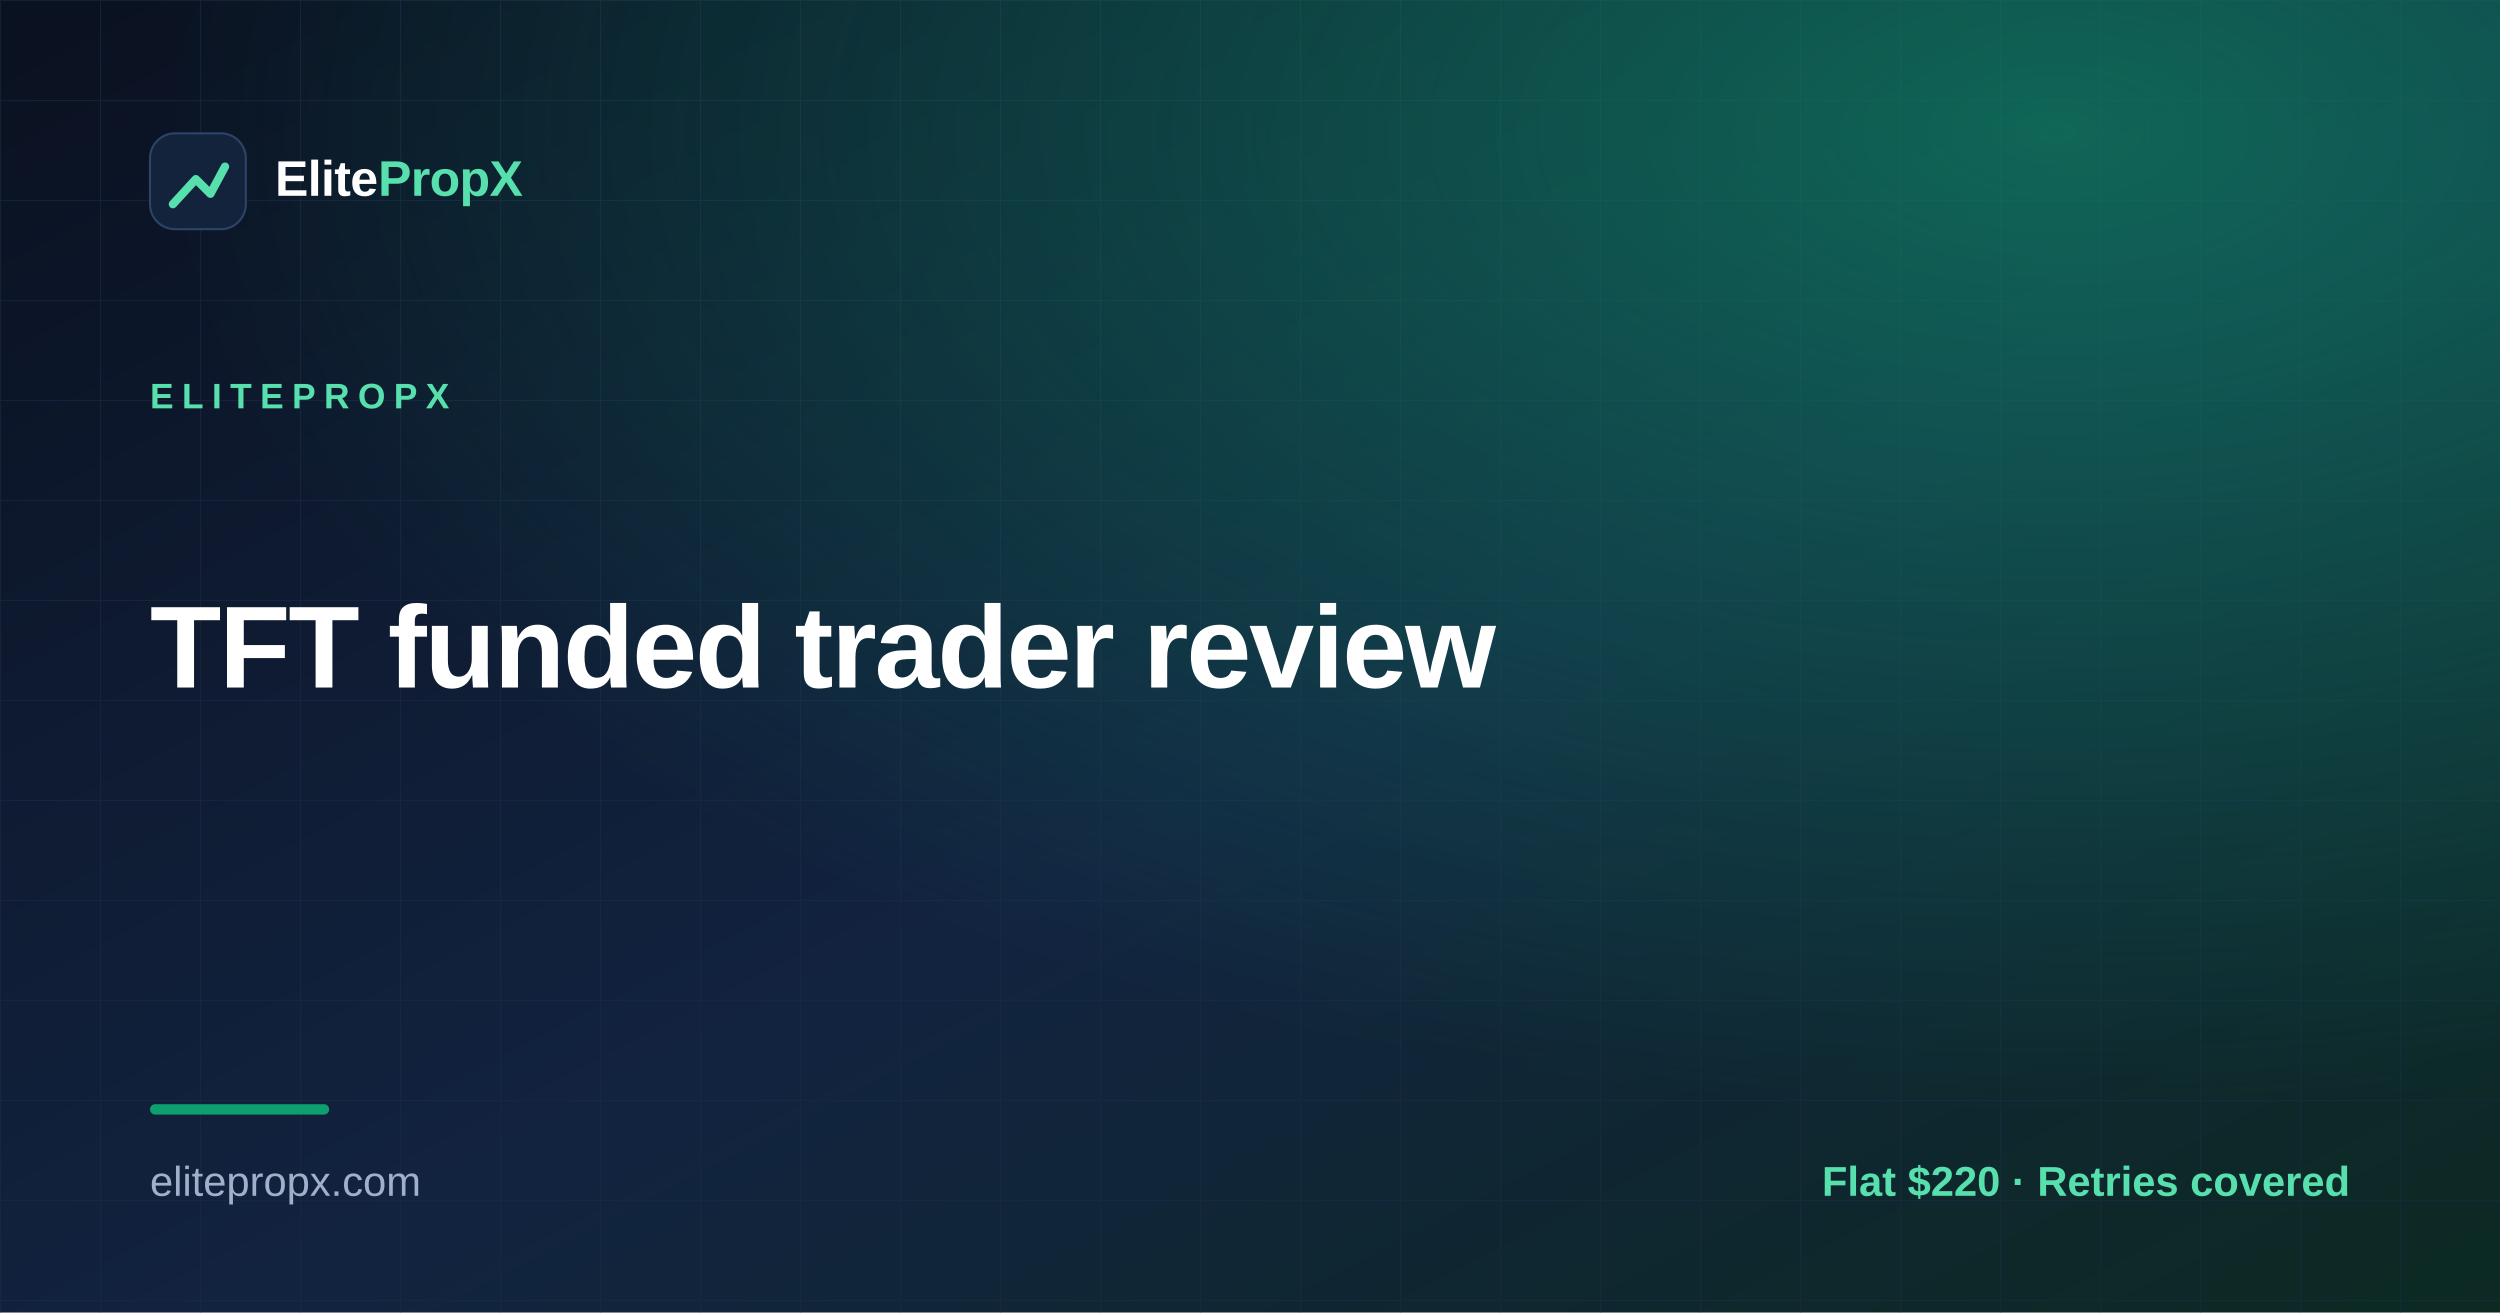
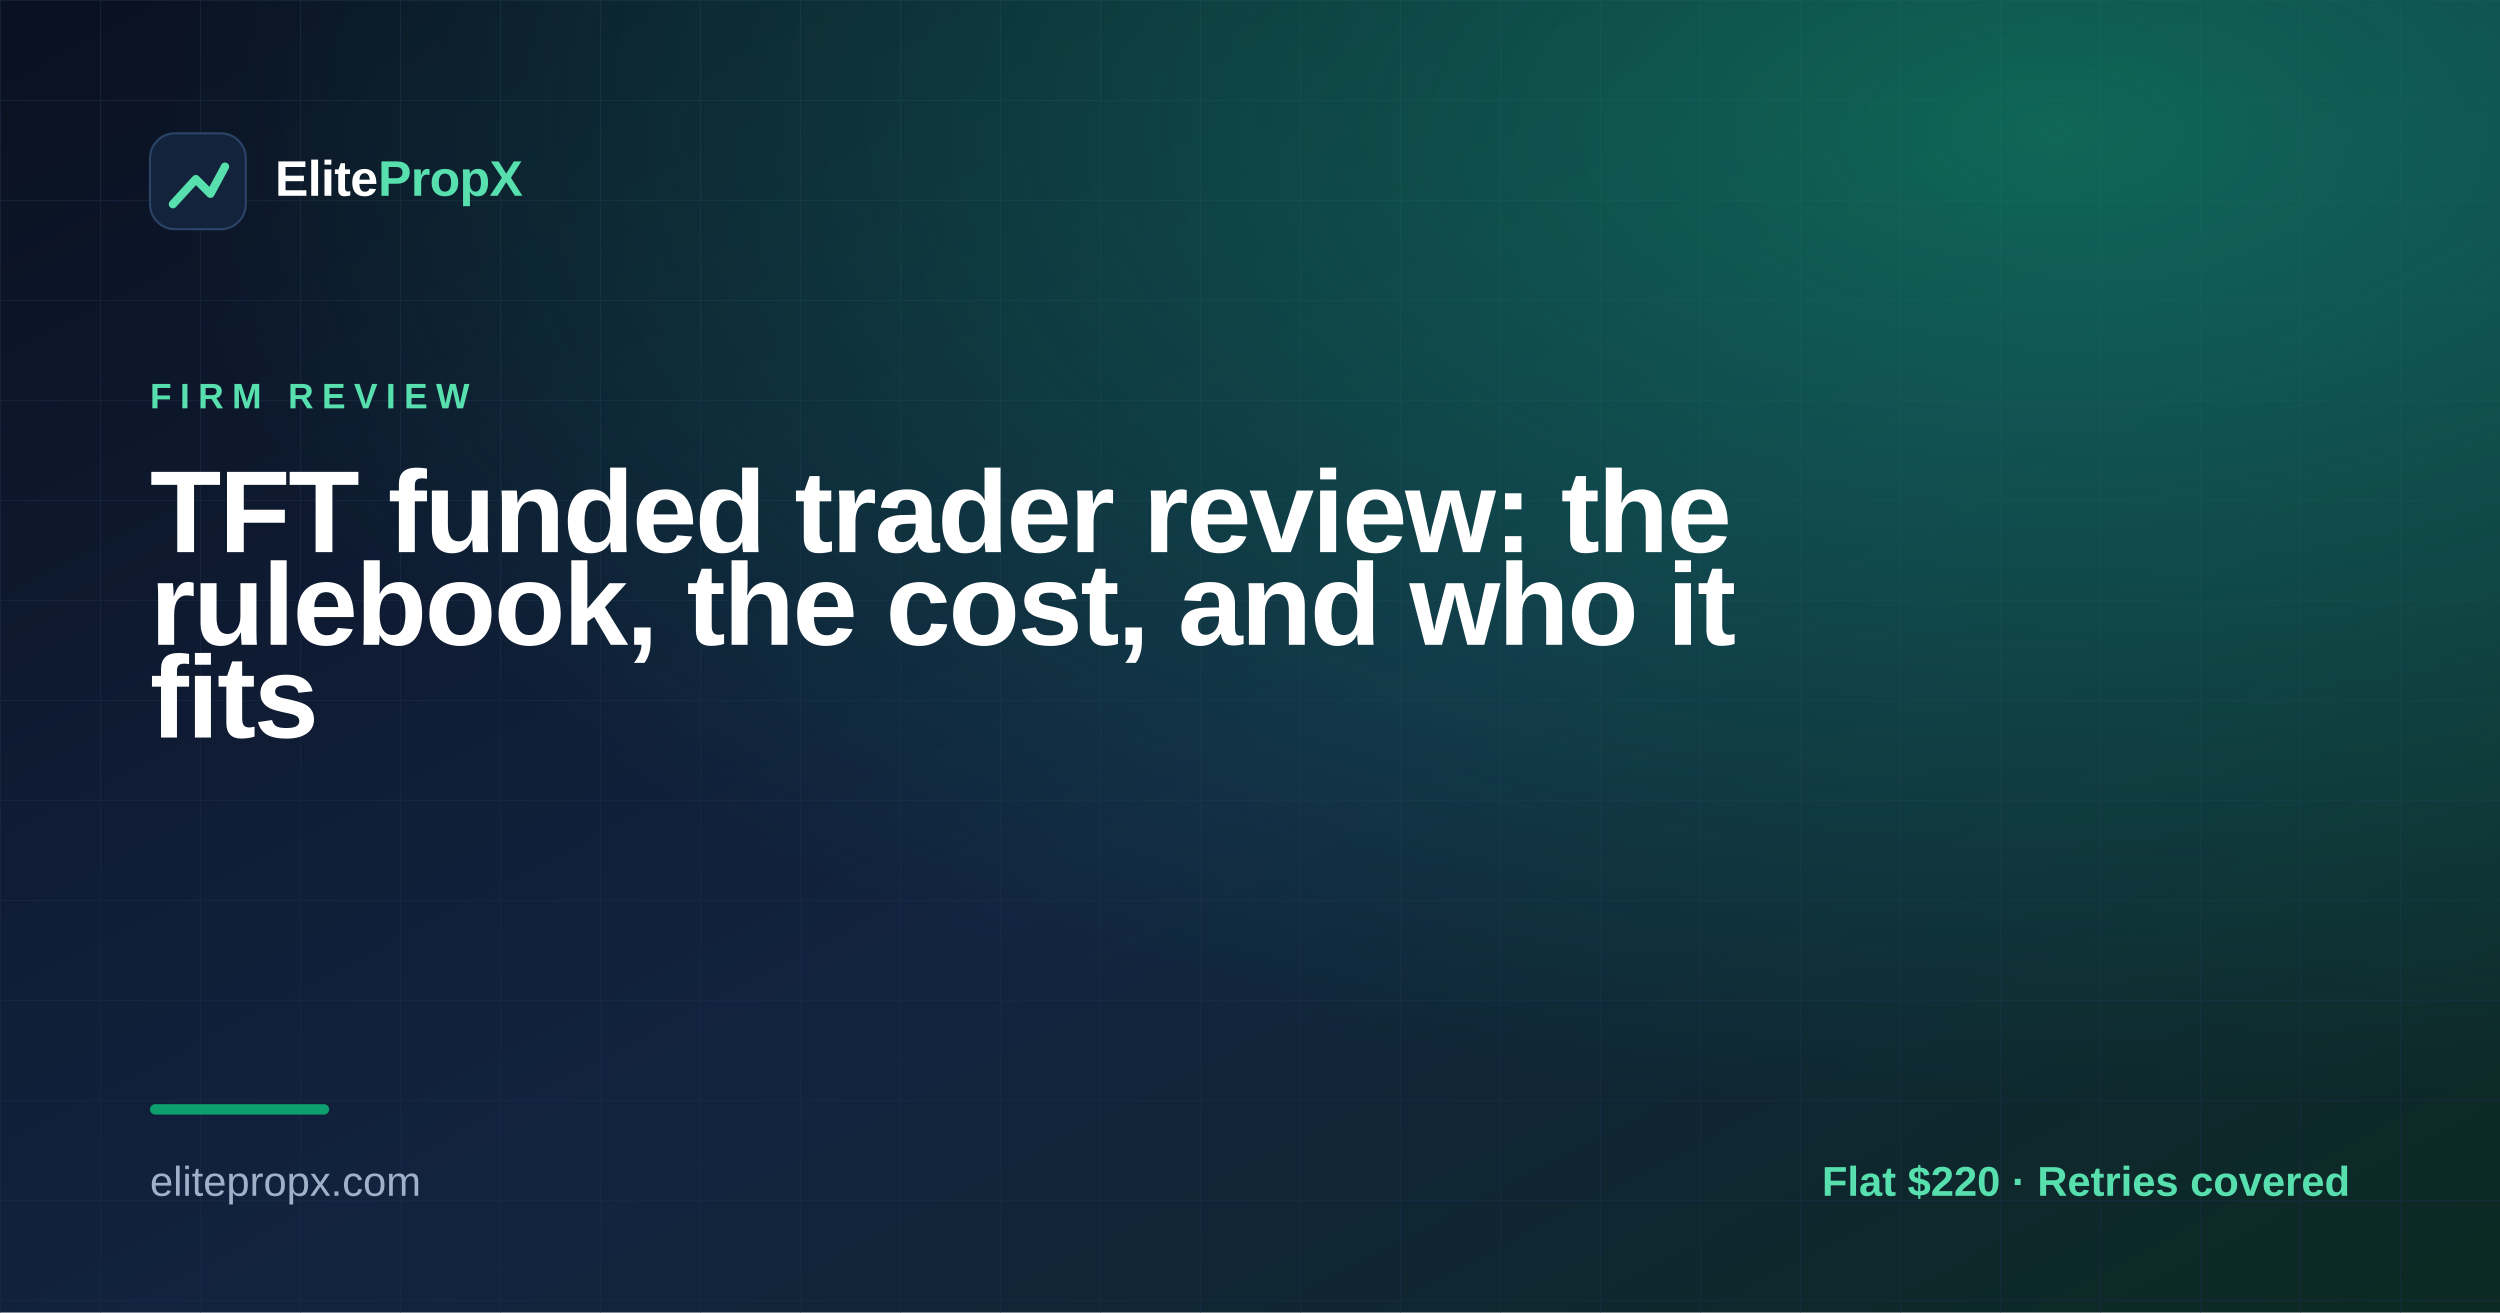
- <svg xmlns="http://www.w3.org/2000/svg" width="1200" height="630" viewBox="0 0 1200 630" role="img" aria-label="TFT funded trader review" font-family="Arial, Helvetica, 'Segoe UI', sans-serif">
+ <svg xmlns="http://www.w3.org/2000/svg" width="1200" height="630" viewBox="0 0 1200 630" role="img" aria-label="TFT funded trader review: the rulebook, the cost, and who it fits" font-family="Arial, Helvetica, 'Segoe UI', sans-serif">
  <defs>
    <linearGradient id="bg" x1="0" y1="0" x2="1" y2="1">
      <stop offset="0" stop-color="#0a1120" />
      <stop offset="0.55" stop-color="#122340" />
      <stop offset="1" stop-color="#0c2a22" />
    </linearGradient>
    <radialGradient id="glow" cx="0.82" cy="0.1" r="0.75">
      <stop offset="0" stop-color="#0e9f6e" stop-opacity="0.55" />
      <stop offset="1" stop-color="#0e9f6e" stop-opacity="0" />
    </radialGradient>
    <pattern id="ogg" width="48" height="48" patternUnits="userSpaceOnUse">
      <path d="M 48 0 L 0 0 0 48" fill="none" stroke="#1b2c47" stroke-width="1" />
    </pattern>
  </defs>
  <rect width="1200" height="630" fill="url(#bg)" />
  <rect width="1200" height="630" fill="url(#ogg)" opacity="0.55" />
  <rect width="1200" height="630" fill="url(#glow)" />
  <g transform="translate(72,64)">
    <rect width="46" height="46" rx="12" fill="#13233c" stroke="#2b4467" />
    <path d="M11 34 L22 22 L29 29 L36 16" fill="none" stroke="#57e0ae" stroke-width="4" stroke-linecap="round" stroke-linejoin="round" />
  </g>
  <text x="132" y="94" font-family="Arial, Helvetica, 'Segoe UI', sans-serif" font-size="24" font-weight="800" fill="#ffffff" letter-spacing="-0.3">Elite<tspan fill="#57e0ae">PropX</tspan>
  </text>
-   <text x="72" y="196" font-family="Arial, Helvetica, 'Segoe UI', sans-serif" font-size="17" font-weight="800" fill="#57e0ae" letter-spacing="4">ELITEPROPX</text>
-   <text x="72" y="330" font-family="Arial, Helvetica, 'Segoe UI', sans-serif" font-size="56" font-weight="800" fill="#ffffff" letter-spacing="-1">TFT funded trader review</text>
+   <text x="72" y="196" font-family="Arial, Helvetica, 'Segoe UI', sans-serif" font-size="17" font-weight="800" fill="#57e0ae" letter-spacing="4">FIRM REVIEW</text>
+   <text x="72" y="265.04" font-family="Arial, Helvetica, 'Segoe UI', sans-serif" font-size="56" font-weight="800" fill="#ffffff" letter-spacing="-1">TFT funded trader review: the</text>
+   <text x="72" y="309.52" font-family="Arial, Helvetica, 'Segoe UI', sans-serif" font-size="56" font-weight="800" fill="#ffffff" letter-spacing="-1">rulebook, the cost, and who it</text>
+   <text x="72" y="354" font-family="Arial, Helvetica, 'Segoe UI', sans-serif" font-size="56" font-weight="800" fill="#ffffff" letter-spacing="-1">fits</text>
  <rect x="72" y="530" width="86" height="5" rx="2.5" fill="#0e9f6e" />
  <text x="72" y="574" font-family="Arial, Helvetica, 'Segoe UI', sans-serif" font-size="20" fill="#9fb0c9">elitepropx.com</text>
  <text x="1128" y="574" font-family="Arial, Helvetica, 'Segoe UI', sans-serif" font-size="20" font-weight="700" fill="#57e0ae" text-anchor="end">Flat $220 · Retries covered</text>
</svg>
